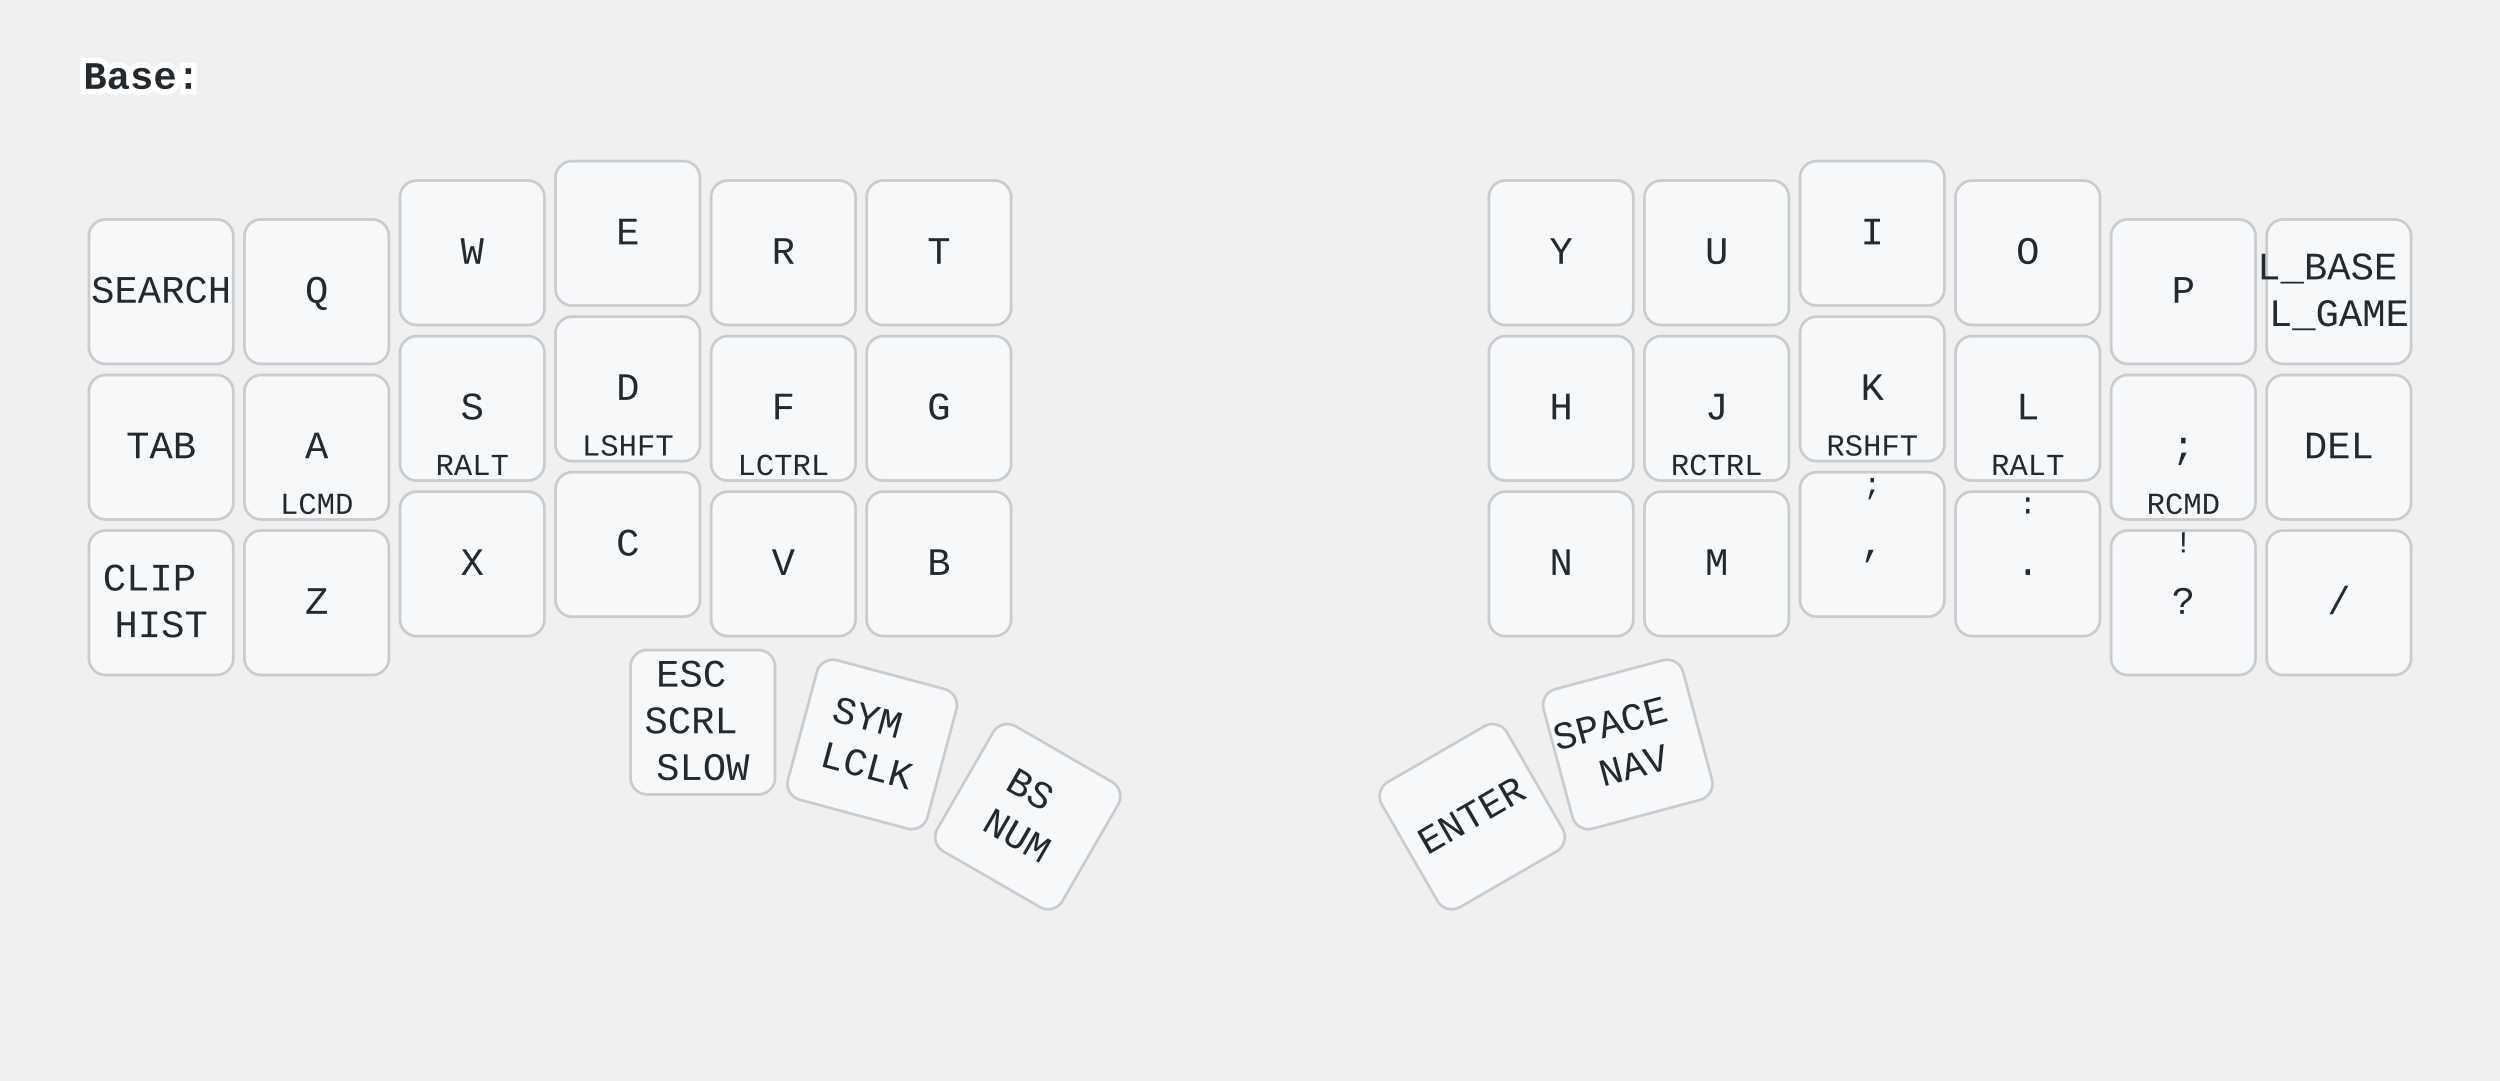
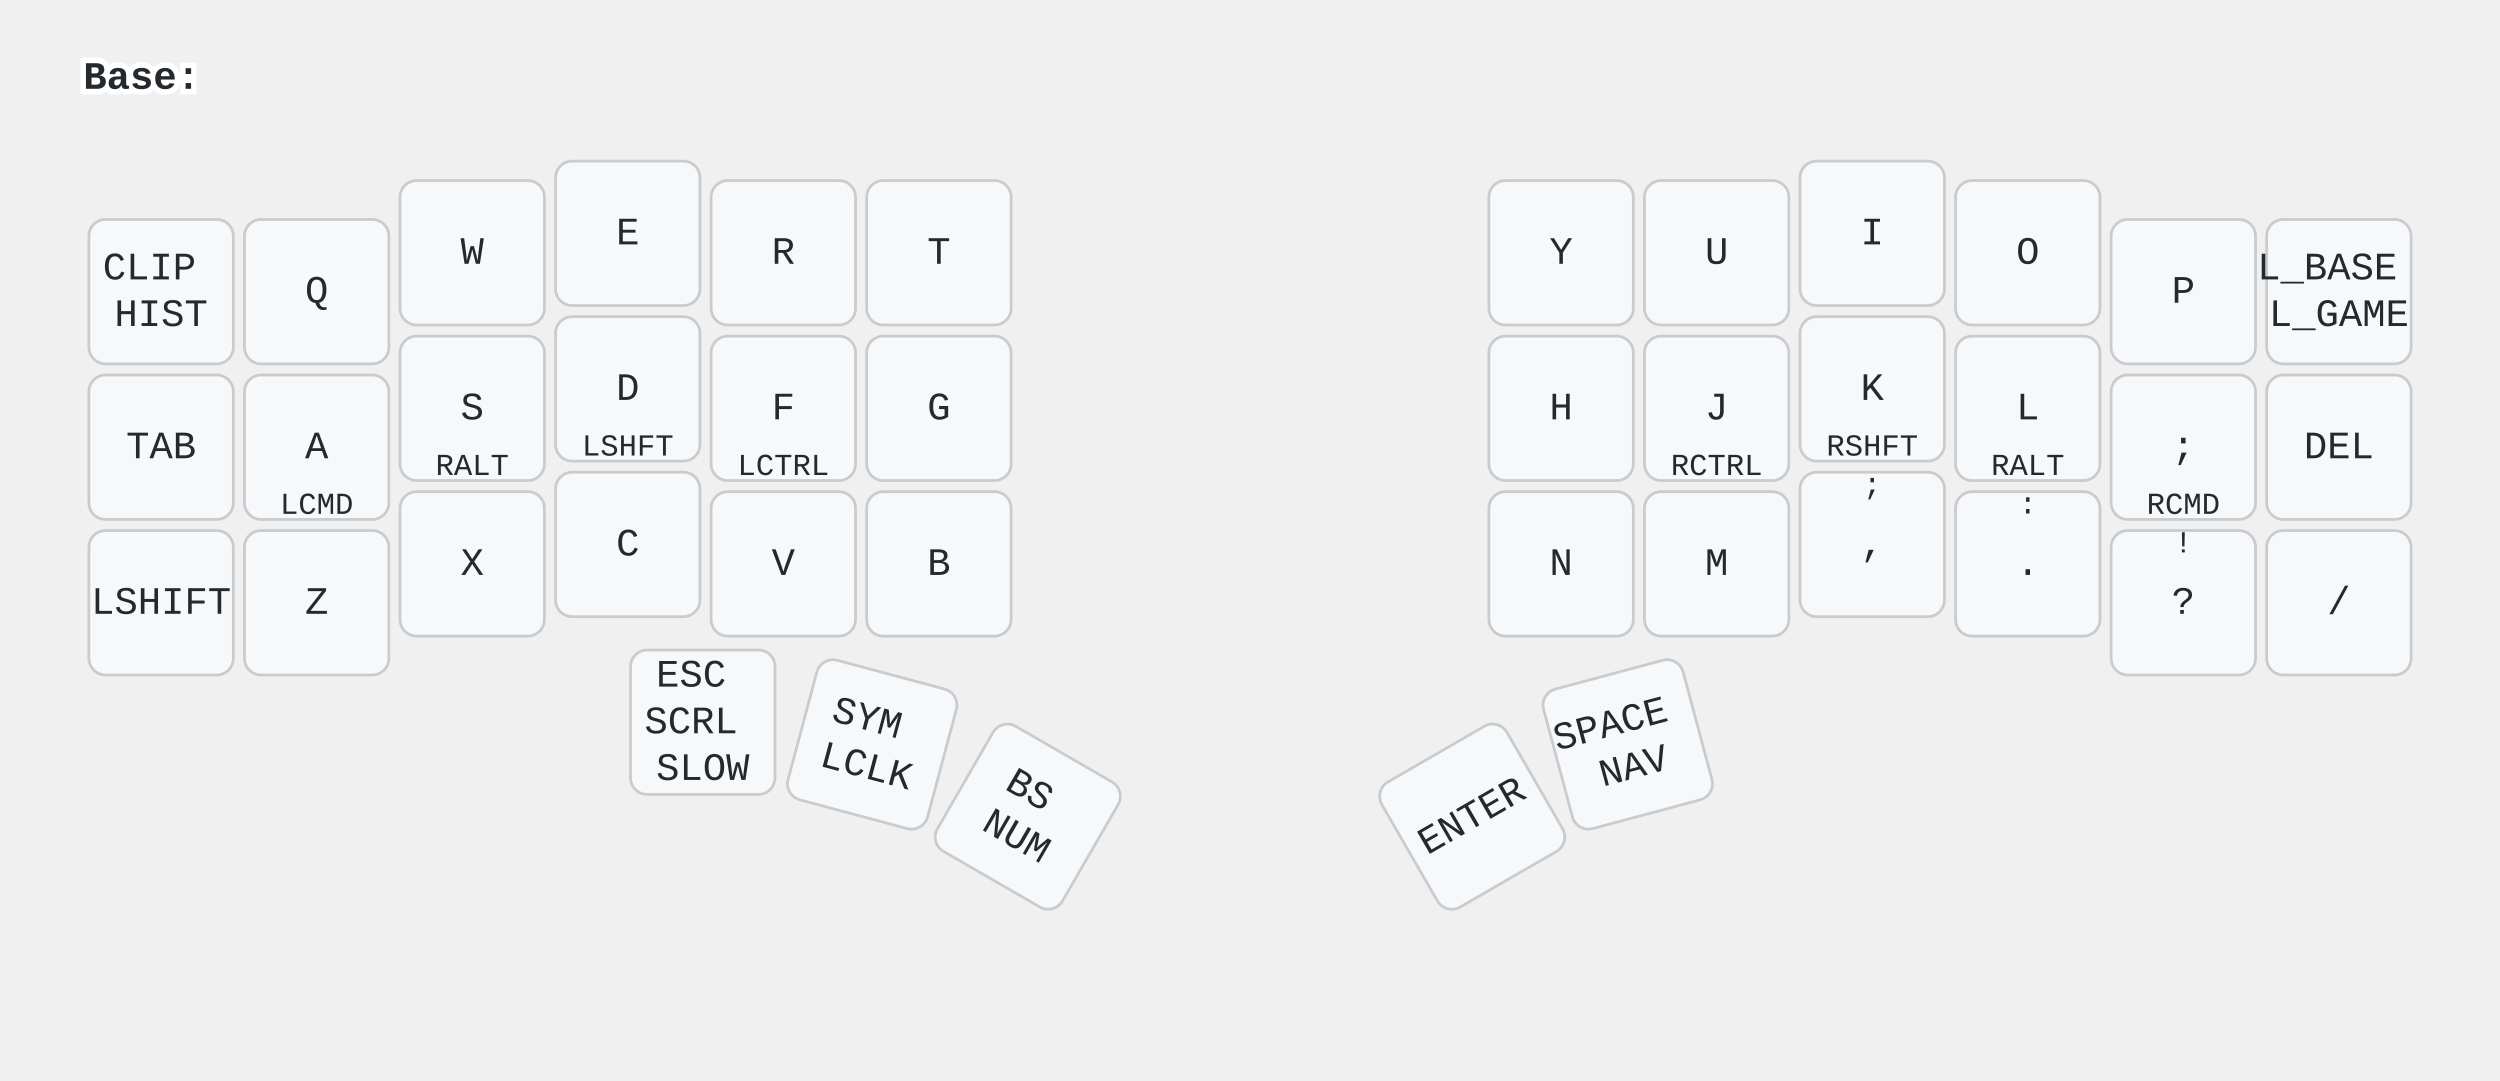
<svg xmlns="http://www.w3.org/2000/svg" width="900" height="389" viewBox="0 0 900 389" class="keymap">
  <style>/* inherit to force styles through use tags */
svg path {
    fill: inherit;
}

/* font and background color specifications */
svg.keymap {
    font-family: SFMono-Regular,Consolas,Liberation Mono,Menlo,monospace;
    font-size: 14px;
    font-kerning: normal;
    text-rendering: optimizeLegibility;
    fill: #24292e;
}

/* default key styling */
rect.key {
    fill: #f6f8fa;
}

rect.key, rect.combo {
    stroke: #c9cccf;
    stroke-width: 1;
}

/* default key side styling, only used is draw_key_sides is set */
rect.side {
    filter: brightness(90%);
}

/* color accent for combo boxes */
rect.combo, rect.combo-separate {
    fill: #cdf;
}

/* color accent for held keys */
rect.held, rect.combo.held {
    fill: #fdd;
}

/* color accent for ghost (optional) keys */
rect.ghost, rect.combo.ghost {
    stroke-dasharray: 4, 4;
    stroke-width: 2;
}

text {
    text-anchor: middle;
    dominant-baseline: middle;
}

/* styling for layer labels */
text.label {
    font-weight: bold;
    text-anchor: start;
    stroke: white;
    stroke-width: 4;
    paint-order: stroke;
}

/* styling for optional footer */
text.footer {
    text-anchor: end;
    dominant-baseline: auto;
    stroke: white;
    stroke-width: 4;
    paint-order: stroke;
}

/* styling for combo tap, and key non-tap label text */
text.combo, text.hold, text.shifted, text.left, text.right {
    font-size: 11px;
}

text.hold {
    text-anchor: middle;
    dominant-baseline: auto;
}

text.shifted {
    text-anchor: middle;
    dominant-baseline: hanging;
}

text.left {
    text-anchor: start;
}

text.right {
    text-anchor: end;
}

text.layer-activator {
    text-decoration: underline;
}

/* styling for hold/shifted label text in combo box */
text.combo.hold, text.combo.shifted, text.combo.left, text.combo.right {
    font-size: 8px;
}

/* lighter symbol for transparent keys */
text.trans {
    fill: #7b7e81;
}

/* styling for combo dendrons */
path.combo {
    stroke-width: 1;
    stroke: gray;
    fill: none;
}

/* Start Tabler Icons Cleanup */
/* cannot use height/width with glyphs */
.icon-tabler &gt; path {
    fill: inherit;
    stroke: inherit;
    stroke-width: 2;
}
/* hide tabler's default box */
.icon-tabler &gt; path[stroke="none"][fill="none"] {
    visibility: hidden;
}
/* End Tabler Icons Cleanup */

@media (prefers-color-scheme: dark) {
svg.keymap { fill: #d1d6db; }
rect.key { fill: #3f4750; }
rect.key, rect.combo { stroke: #60666c; }
rect.combo, rect.combo-separate { fill: #1f3d7a; }
rect.held, rect.combo.held { fill: #854747; }
text.label, text.footer { stroke: black; }
text.trans { fill: #7e8184; }
path.combo { stroke: #7f7f7f; }

}</style>
  <g transform="translate(30, 0)" class="layer-Base">
    <text x="0" y="28" class="label" id="Base">Base:</text>
    <g transform="translate(0, 56)">
      <g transform="translate(28, 49)" class="key keypos-0">
        <rect rx="6" ry="6" x="-26" y="-26" width="52" height="52" class="key" />
-         <text x="0" y="0" class="key tap">SEARCH</text>
+         <text x="0" y="0" class="key tap">
+           <tspan x="0" dy="-0.6em">CLIP</tspan>
+           <tspan x="0" dy="1.2em">HIST</tspan>
+         </text>
      </g>
      <g transform="translate(84, 49)" class="key keypos-1">
        <rect rx="6" ry="6" x="-26" y="-26" width="52" height="52" class="key" />
        <text x="0" y="0" class="key tap">Q</text>
      </g>
      <g transform="translate(140, 35)" class="key keypos-2">
        <rect rx="6" ry="6" x="-26" y="-26" width="52" height="52" class="key" />
        <text x="0" y="0" class="key tap">W</text>
      </g>
      <g transform="translate(196, 28)" class="key keypos-3">
        <rect rx="6" ry="6" x="-26" y="-26" width="52" height="52" class="key" />
        <text x="0" y="0" class="key tap">E</text>
      </g>
      <g transform="translate(252, 35)" class="key keypos-4">
        <rect rx="6" ry="6" x="-26" y="-26" width="52" height="52" class="key" />
        <text x="0" y="0" class="key tap">R</text>
      </g>
      <g transform="translate(308, 35)" class="key keypos-5">
        <rect rx="6" ry="6" x="-26" y="-26" width="52" height="52" class="key" />
        <text x="0" y="0" class="key tap">T</text>
      </g>
      <g transform="translate(532, 35)" class="key keypos-6">
        <rect rx="6" ry="6" x="-26" y="-26" width="52" height="52" class="key" />
        <text x="0" y="0" class="key tap">Y</text>
      </g>
      <g transform="translate(588, 35)" class="key keypos-7">
        <rect rx="6" ry="6" x="-26" y="-26" width="52" height="52" class="key" />
        <text x="0" y="0" class="key tap">U</text>
      </g>
      <g transform="translate(644, 28)" class="key keypos-8">
        <rect rx="6" ry="6" x="-26" y="-26" width="52" height="52" class="key" />
        <text x="0" y="0" class="key tap">I</text>
      </g>
      <g transform="translate(700, 35)" class="key keypos-9">
        <rect rx="6" ry="6" x="-26" y="-26" width="52" height="52" class="key" />
        <text x="0" y="0" class="key tap">O</text>
      </g>
      <g transform="translate(756, 49)" class="key keypos-10">
        <rect rx="6" ry="6" x="-26" y="-26" width="52" height="52" class="key" />
        <text x="0" y="0" class="key tap">P</text>
      </g>
      <g transform="translate(812, 49)" class="key keypos-11">
        <rect rx="6" ry="6" x="-26" y="-26" width="52" height="52" class="key" />
        <text x="0" y="0" class="key tap">
          <tspan x="0" dy="-0.6em">L_BASE</tspan>
          <tspan x="0" dy="1.2em">L_GAME</tspan>
        </text>
      </g>
      <g transform="translate(28, 105)" class="key keypos-12">
        <rect rx="6" ry="6" x="-26" y="-26" width="52" height="52" class="key" />
        <text x="0" y="0" class="key tap">TAB</text>
      </g>
      <g transform="translate(84, 105)" class="key keypos-13">
        <rect rx="6" ry="6" x="-26" y="-26" width="52" height="52" class="key" />
        <text x="0" y="0" class="key tap">A</text>
        <text x="0" y="24" class="key hold">LCMD</text>
      </g>
      <g transform="translate(140, 91)" class="key keypos-14">
        <rect rx="6" ry="6" x="-26" y="-26" width="52" height="52" class="key" />
        <text x="0" y="0" class="key tap">S</text>
        <text x="0" y="24" class="key hold">RALT</text>
      </g>
      <g transform="translate(196, 84)" class="key keypos-15">
        <rect rx="6" ry="6" x="-26" y="-26" width="52" height="52" class="key" />
        <text x="0" y="0" class="key tap">D</text>
        <text x="0" y="24" class="key hold">LSHFT</text>
      </g>
      <g transform="translate(252, 91)" class="key keypos-16">
        <rect rx="6" ry="6" x="-26" y="-26" width="52" height="52" class="key" />
        <text x="0" y="0" class="key tap">F</text>
        <text x="0" y="24" class="key hold">LCTRL</text>
      </g>
      <g transform="translate(308, 91)" class="key keypos-17">
        <rect rx="6" ry="6" x="-26" y="-26" width="52" height="52" class="key" />
        <text x="0" y="0" class="key tap">G</text>
      </g>
      <g transform="translate(532, 91)" class="key keypos-18">
        <rect rx="6" ry="6" x="-26" y="-26" width="52" height="52" class="key" />
        <text x="0" y="0" class="key tap">H</text>
      </g>
      <g transform="translate(588, 91)" class="key keypos-19">
        <rect rx="6" ry="6" x="-26" y="-26" width="52" height="52" class="key" />
        <text x="0" y="0" class="key tap">J</text>
        <text x="0" y="24" class="key hold">RCTRL</text>
      </g>
      <g transform="translate(644, 84)" class="key keypos-20">
        <rect rx="6" ry="6" x="-26" y="-26" width="52" height="52" class="key" />
        <text x="0" y="0" class="key tap">K</text>
        <text x="0" y="24" class="key hold">RSHFT</text>
      </g>
      <g transform="translate(700, 91)" class="key keypos-21">
        <rect rx="6" ry="6" x="-26" y="-26" width="52" height="52" class="key" />
        <text x="0" y="0" class="key tap">L</text>
        <text x="0" y="24" class="key hold">RALT</text>
      </g>
      <g transform="translate(756, 105)" class="key keypos-22">
        <rect rx="6" ry="6" x="-26" y="-26" width="52" height="52" class="key" />
        <text x="0" y="0" class="key tap">;</text>
        <text x="0" y="24" class="key hold">RCMD</text>
      </g>
      <g transform="translate(812, 105)" class="key keypos-23">
        <rect rx="6" ry="6" x="-26" y="-26" width="52" height="52" class="key" />
        <text x="0" y="0" class="key tap">DEL</text>
      </g>
      <g transform="translate(28, 161)" class="key keypos-24">
        <rect rx="6" ry="6" x="-26" y="-26" width="52" height="52" class="key" />
-         <text x="0" y="0" class="key tap">
-           <tspan x="0" dy="-0.6em">CLIP</tspan>
-           <tspan x="0" dy="1.2em">HIST</tspan>
-         </text>
+         <text x="0" y="0" class="key tap">LSHIFT</text>
      </g>
      <g transform="translate(84, 161)" class="key keypos-25">
        <rect rx="6" ry="6" x="-26" y="-26" width="52" height="52" class="key" />
        <text x="0" y="0" class="key tap">Z</text>
      </g>
      <g transform="translate(140, 147)" class="key keypos-26">
        <rect rx="6" ry="6" x="-26" y="-26" width="52" height="52" class="key" />
        <text x="0" y="0" class="key tap">X</text>
      </g>
      <g transform="translate(196, 140)" class="key keypos-27">
        <rect rx="6" ry="6" x="-26" y="-26" width="52" height="52" class="key" />
        <text x="0" y="0" class="key tap">C</text>
      </g>
      <g transform="translate(252, 147)" class="key keypos-28">
        <rect rx="6" ry="6" x="-26" y="-26" width="52" height="52" class="key" />
        <text x="0" y="0" class="key tap">V</text>
      </g>
      <g transform="translate(308, 147)" class="key keypos-29">
        <rect rx="6" ry="6" x="-26" y="-26" width="52" height="52" class="key" />
        <text x="0" y="0" class="key tap">B</text>
      </g>
      <g transform="translate(532, 147)" class="key keypos-30">
        <rect rx="6" ry="6" x="-26" y="-26" width="52" height="52" class="key" />
        <text x="0" y="0" class="key tap">N</text>
      </g>
      <g transform="translate(588, 147)" class="key keypos-31">
        <rect rx="6" ry="6" x="-26" y="-26" width="52" height="52" class="key" />
        <text x="0" y="0" class="key tap">M</text>
      </g>
      <g transform="translate(644, 140)" class="key keypos-32">
        <rect rx="6" ry="6" x="-26" y="-26" width="52" height="52" class="key" />
        <text x="0" y="0" class="key tap">,</text>
        <text x="0" y="-24" class="key shifted">;</text>
      </g>
      <g transform="translate(700, 147)" class="key keypos-33">
        <rect rx="6" ry="6" x="-26" y="-26" width="52" height="52" class="key" />
        <text x="0" y="0" class="key tap">.</text>
        <text x="0" y="-24" class="key shifted">:</text>
      </g>
      <g transform="translate(756, 161)" class="key keypos-34">
        <rect rx="6" ry="6" x="-26" y="-26" width="52" height="52" class="key" />
        <text x="0" y="0" class="key tap">?</text>
        <text x="0" y="-24" class="key shifted">!</text>
      </g>
      <g transform="translate(812, 161)" class="key keypos-35">
        <rect rx="6" ry="6" x="-26" y="-26" width="52" height="52" class="key" />
        <text x="0" y="0" class="key tap">/</text>
      </g>
      <g transform="translate(223, 204)" class="key keypos-36">
        <rect rx="6" ry="6" x="-26" y="-26" width="52" height="52" class="key" />
        <text x="0" y="0" class="key tap">
          <tspan x="0" dy="-1.2em">ESC</tspan>
          <tspan x="0" dy="1.2em">SCRL</tspan>
          <tspan x="0" dy="1.2em">SLOW</tspan>
        </text>
      </g>
      <g transform="translate(284, 212) rotate(15.0)" class="key keypos-37">
        <rect rx="6" ry="6" x="-26" y="-26" width="52" height="52" class="key" />
        <text x="0" y="0" class="key tap">
          <tspan x="0" dy="-0.6em">SYM</tspan>
          <tspan x="0" dy="1.2em">LCLK</tspan>
        </text>
      </g>
      <g transform="translate(340, 238) rotate(30.0)" class="key keypos-38">
        <rect rx="6" ry="6" x="-26" y="-26" width="52" height="52" class="key" />
        <text x="0" y="0" class="key tap">
          <tspan x="0" dy="-0.6em">BS</tspan>
          <tspan x="0" dy="1.2em">NUM</tspan>
        </text>
      </g>
      <g transform="translate(500, 238) rotate(-30.0)" class="key keypos-39">
        <rect rx="6" ry="6" x="-26" y="-26" width="52" height="52" class="key" />
        <text x="0" y="0" class="key tap">ENTER</text>
      </g>
      <g transform="translate(556, 212) rotate(-15.0)" class="key keypos-40">
        <rect rx="6" ry="6" x="-26" y="-26" width="52" height="52" class="key" />
        <text x="0" y="0" class="key tap">
          <tspan x="0" dy="-0.6em">SPACE</tspan>
          <tspan x="0" dy="1.2em">NAV</tspan>
        </text>
      </g>
    </g>
  </g>
</svg>
